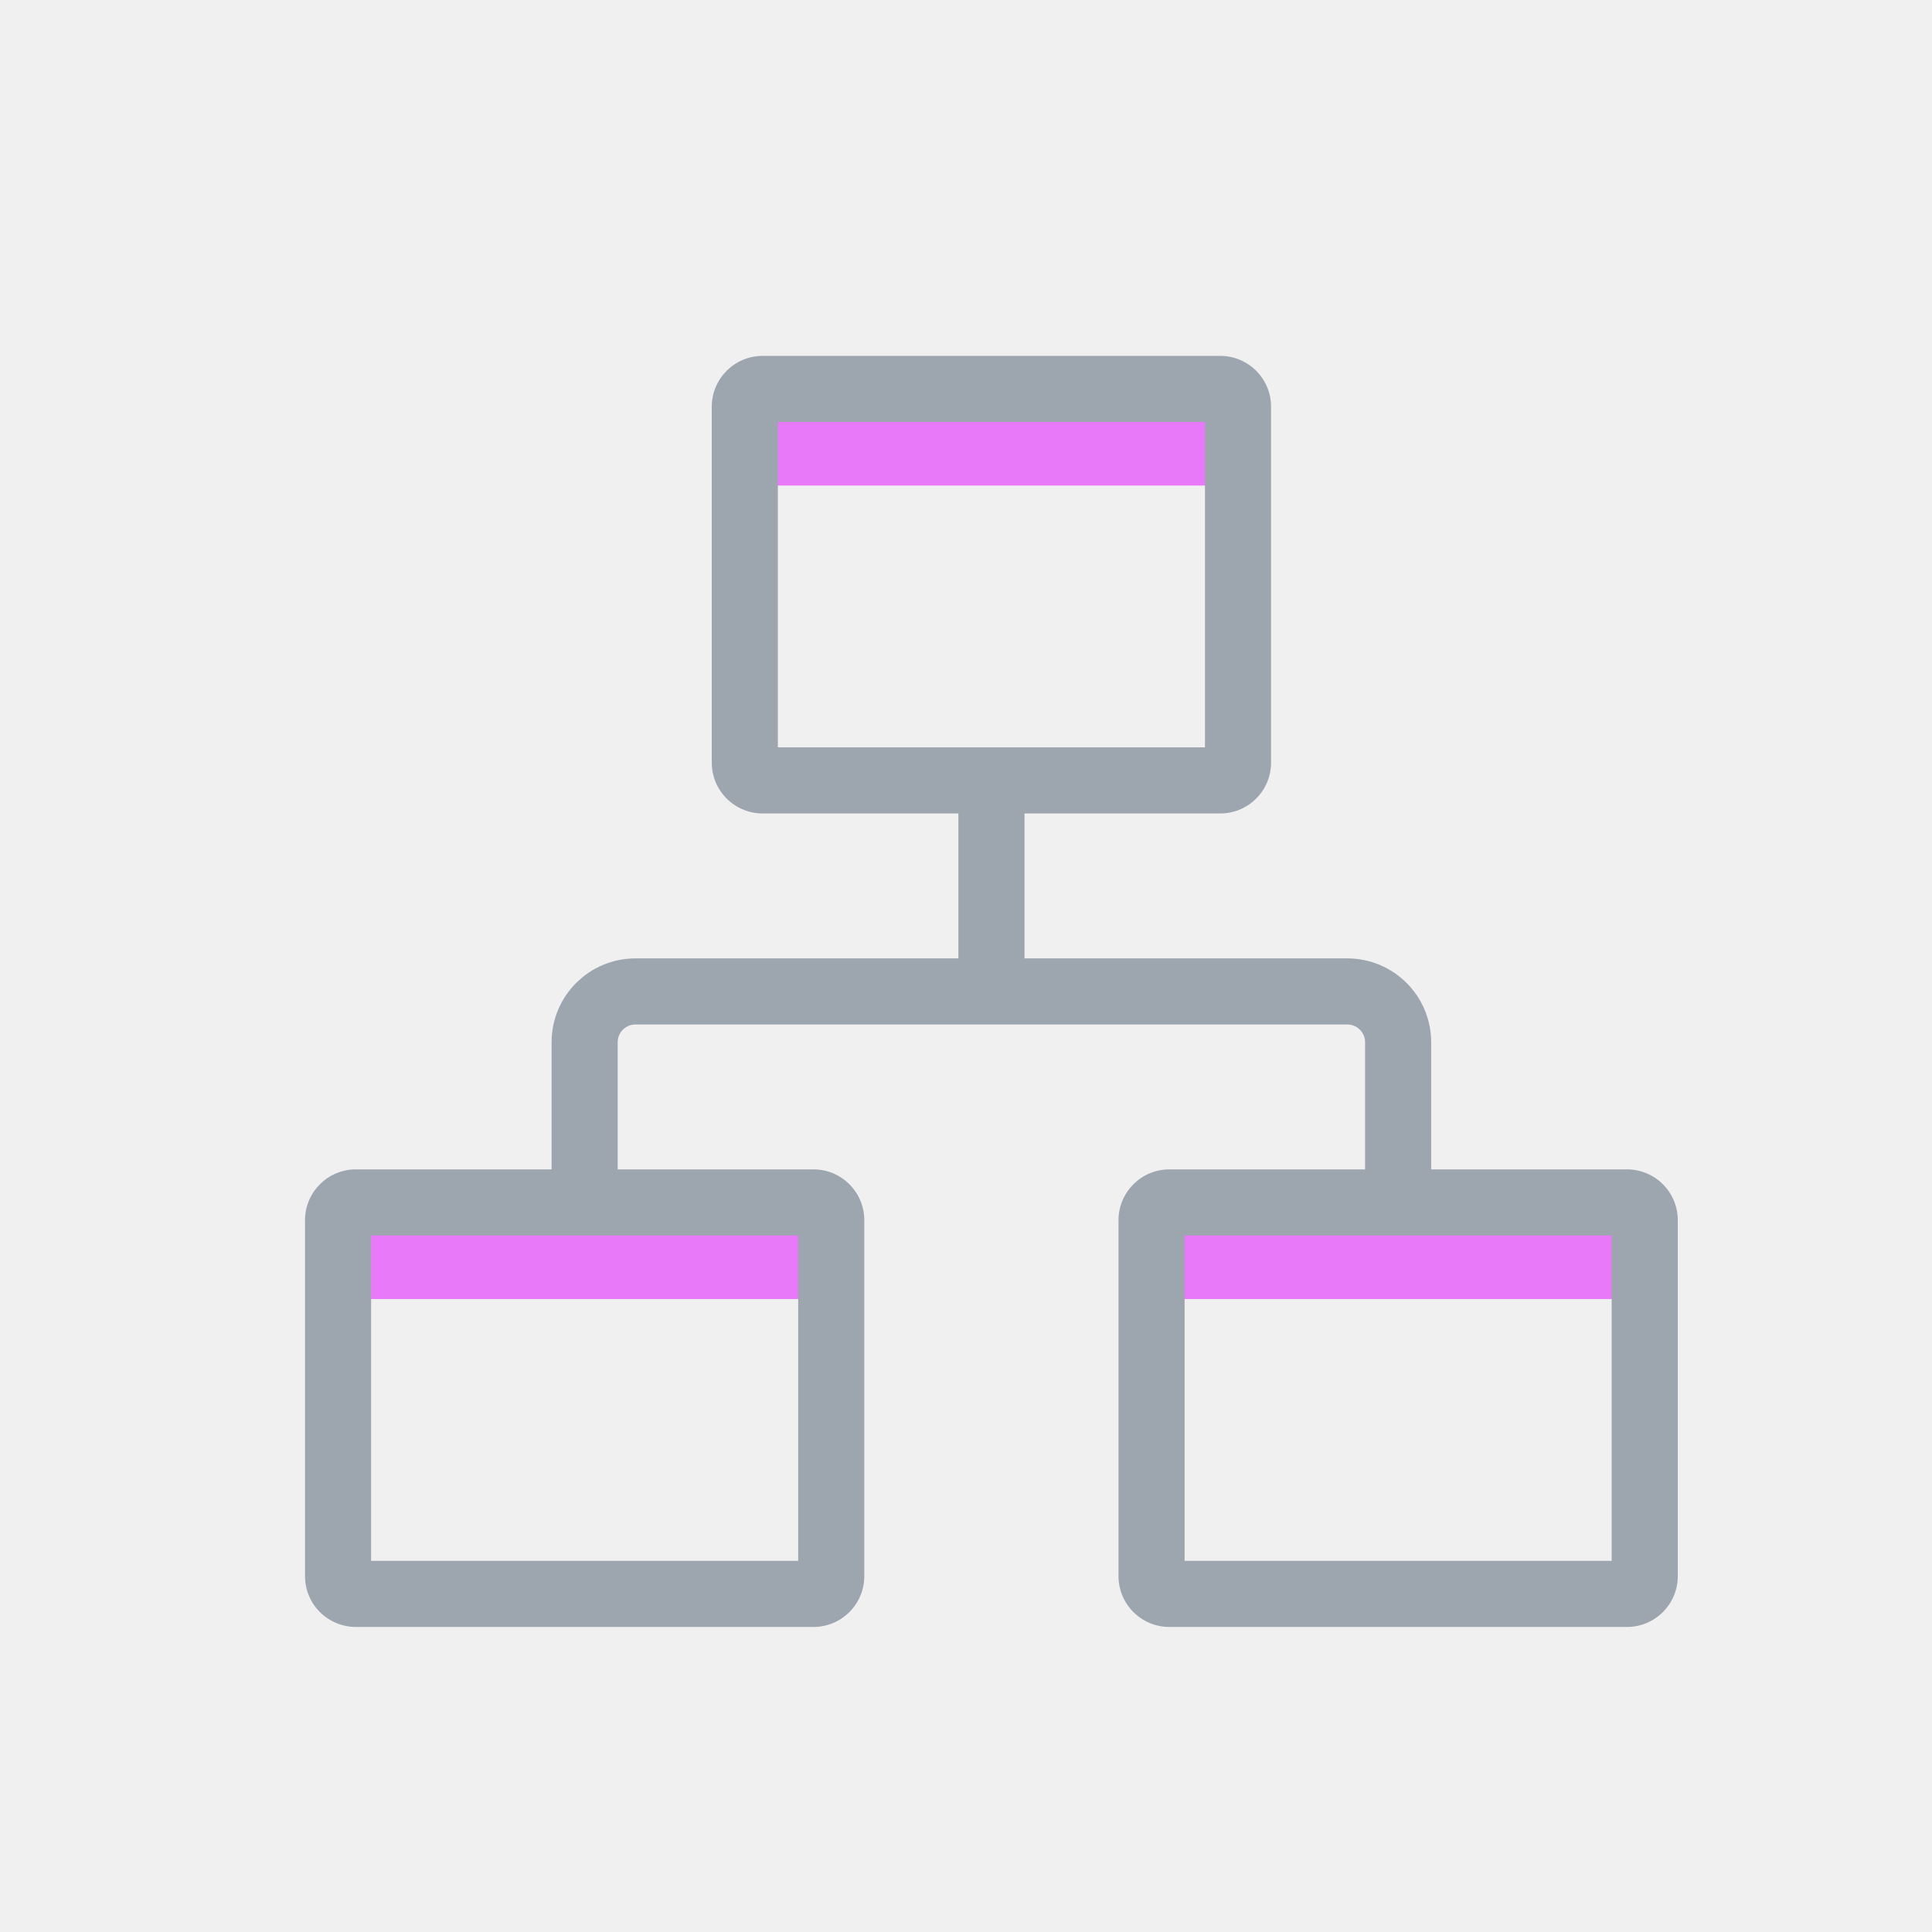
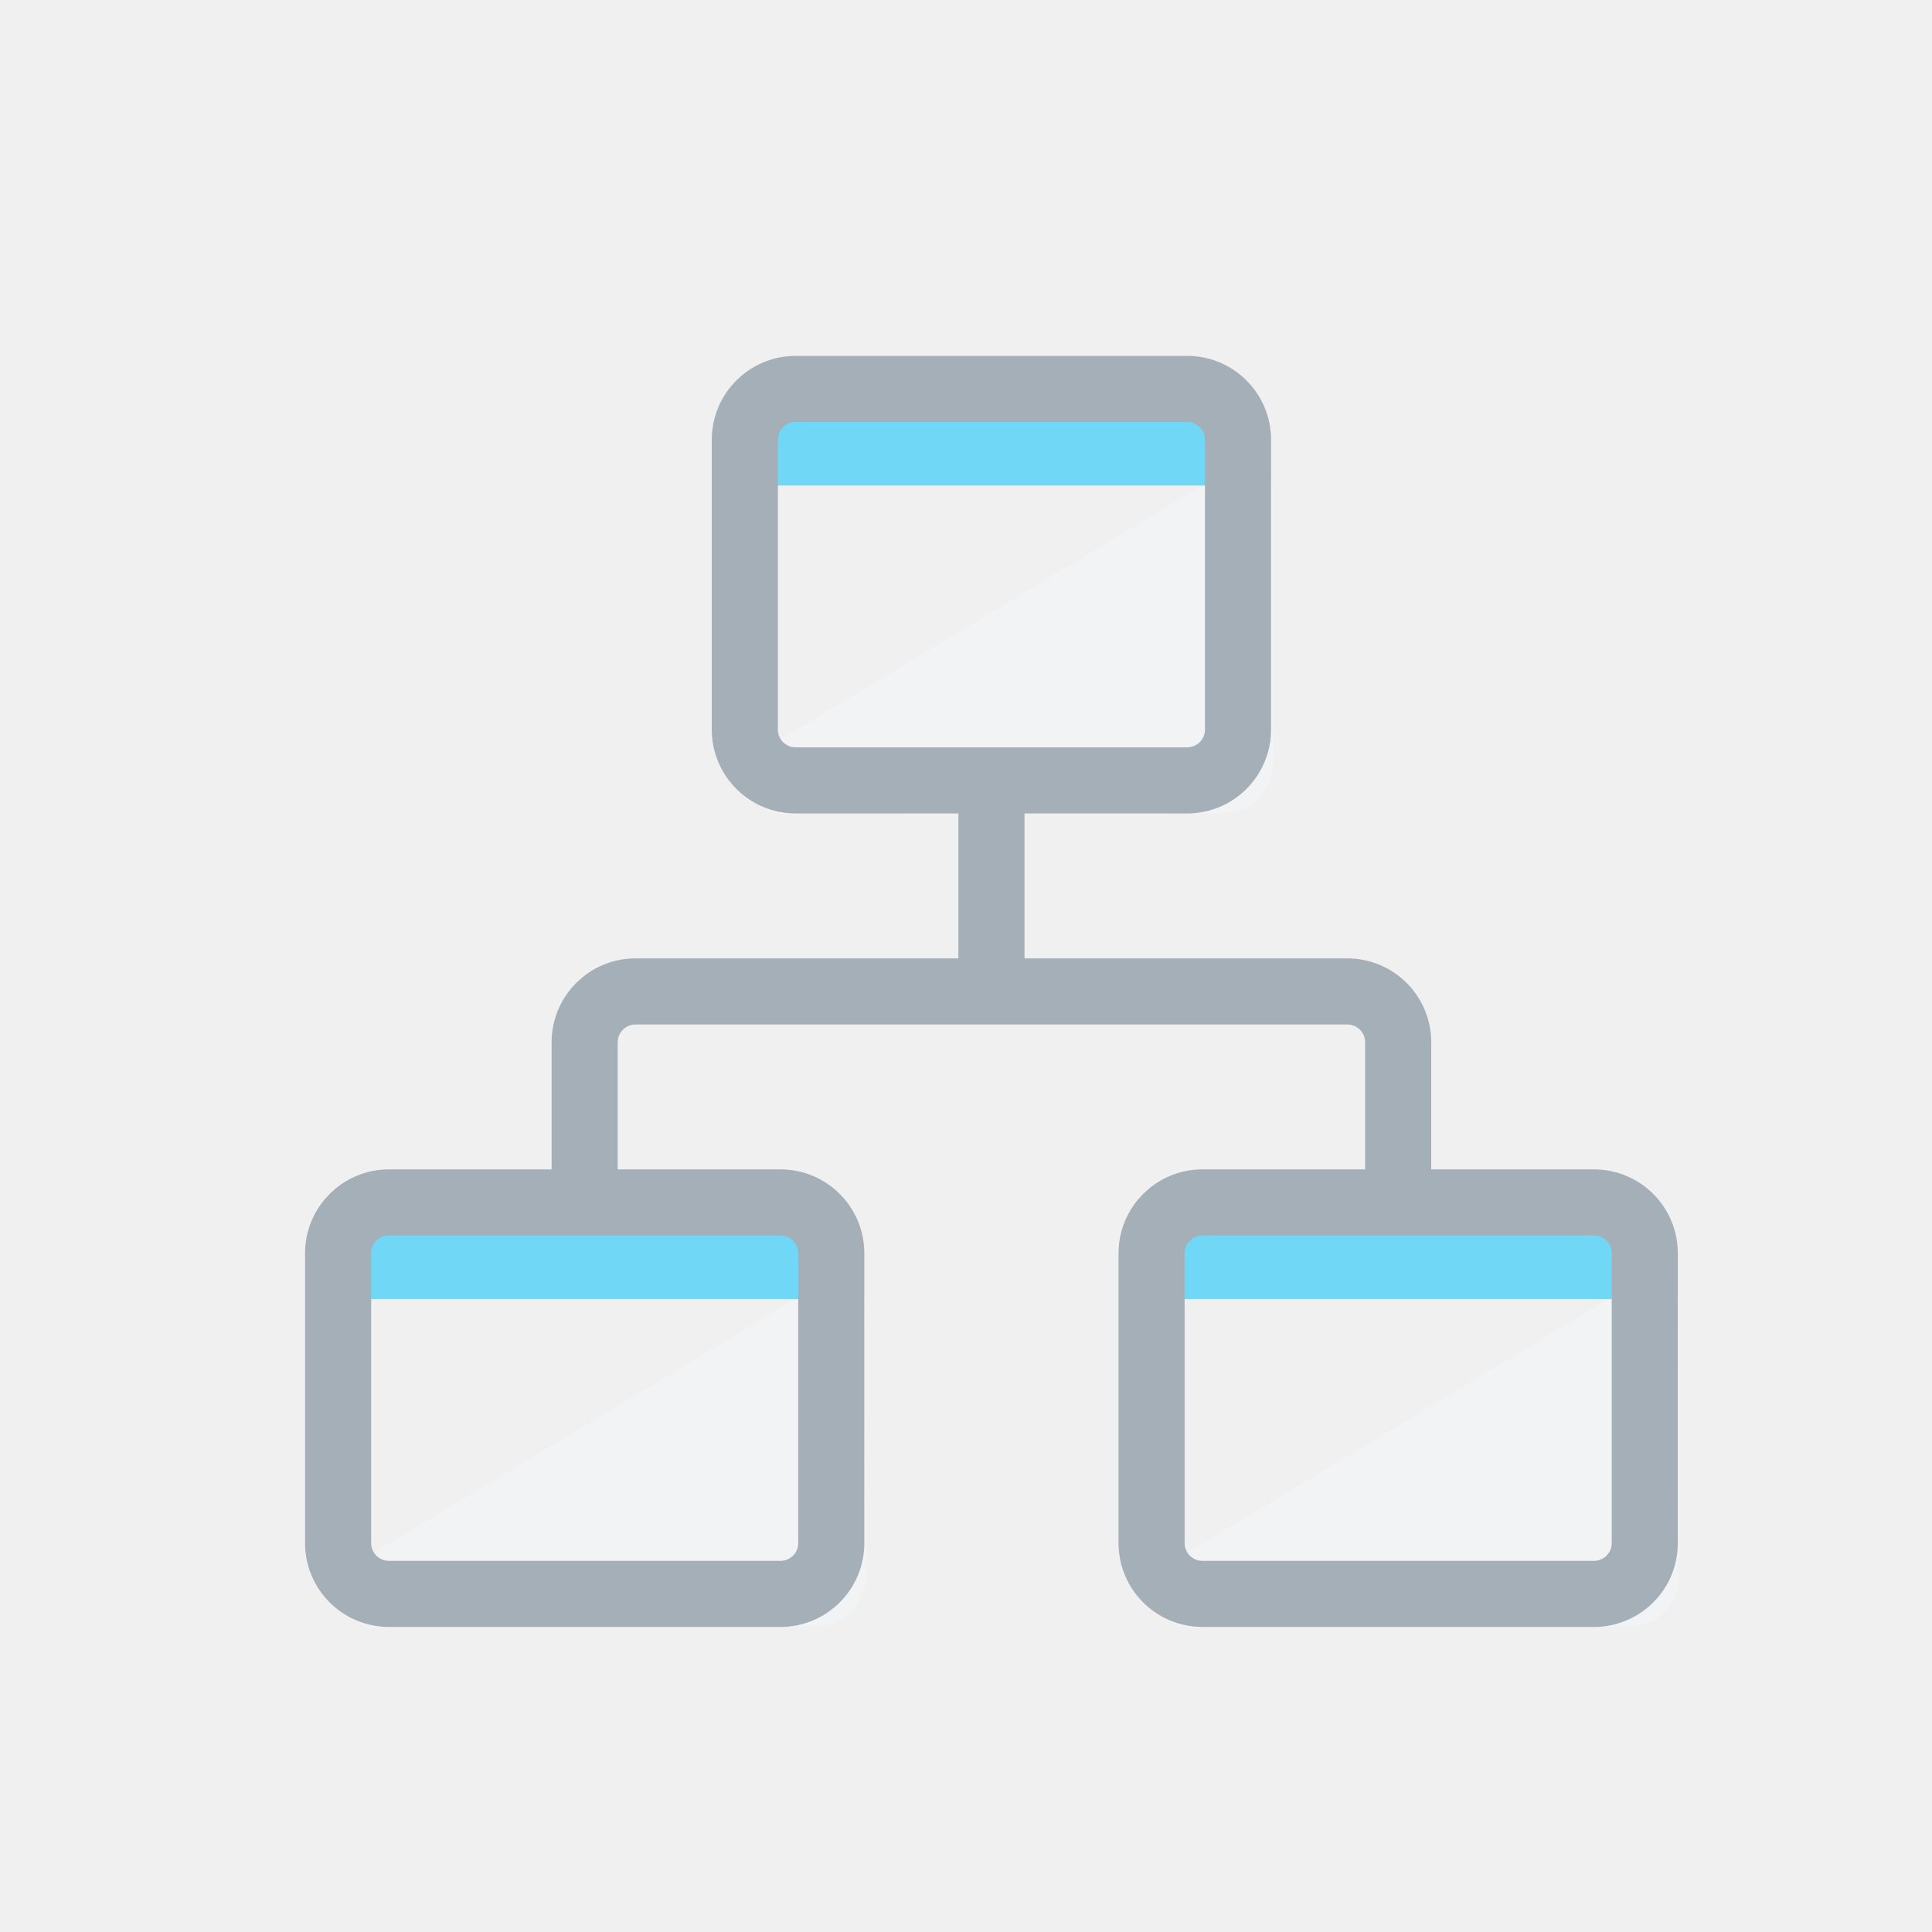
- <svg xmlns="http://www.w3.org/2000/svg" width="48" height="48" viewBox="0 0 48 48" fill="none">
-   <path d="M18.947 11.242H30.316" stroke="#E879F9" stroke-width="1.642" />
-   <mask id="path-2-inside-1_1909_232654" fill="white">
-     <rect x="17.684" y="8.842" width="13.895" height="11.368" rx="1.263" />
-   </mask>
-   <rect x="17.684" y="8.842" width="13.895" height="11.368" rx="1.263" stroke="#9DA5AE" stroke-width="3.284" mask="url(#path-2-inside-1_1909_232654)" />
-   <path d="M8.842 31.453H20.21" stroke="#E879F9" stroke-width="1.642" />
-   <mask id="path-4-inside-2_1909_232654" fill="white">
-     <rect x="7.578" y="29.053" width="13.895" height="11.368" rx="1.263" />
-   </mask>
-   <rect x="7.578" y="29.053" width="13.895" height="11.368" rx="1.263" stroke="#9DA5AE" stroke-width="3.284" mask="url(#path-4-inside-2_1909_232654)" />
-   <path d="M29.053 31.453H40.421" stroke="#E879F9" stroke-width="1.642" />
-   <mask id="path-6-inside-3_1909_232654" fill="white">
-     <rect x="27.789" y="29.053" width="13.895" height="11.368" rx="1.263" />
-   </mask>
-   <rect x="27.789" y="29.053" width="13.895" height="11.368" rx="1.263" stroke="#9DA5AE" stroke-width="3.284" mask="url(#path-6-inside-3_1909_232654)" />
-   <path d="M14.525 30.316V25.895C14.525 25.197 15.091 24.632 15.789 24.632H33.473C34.17 24.632 34.736 25.197 34.736 25.895V30.316" stroke="#9DA5AE" stroke-width="1.642" />
-   <path d="M24.632 18.947V24" stroke="#9DA5AE" stroke-width="1.642" />
+ <svg xmlns="http://www.w3.org/2000/svg" width="48px" height="48px" viewBox="0 0 48 48" version="1.1">
+   <g stroke="none" stroke-width="1" fill="none" fill-rule="evenodd">
+     <path d="M31.626,12.122 L31.634,18.936 C31.635,19.633 31.071,20.199 30.374,20.201 L19.495,20.228 C19.007,20.229 18.61,19.834 18.609,19.346 C18.608,19.035 18.771,18.746 19.037,18.586 L30.668,11.582 C30.967,11.402 31.355,11.498 31.535,11.797 C31.594,11.895 31.625,12.008 31.626,12.122 Z" fill="#F1F3F5" />
+     <path d="M41.719,32.336 L41.728,39.15 C41.729,39.847 41.165,40.413 40.468,40.415 L29.589,40.442 C29.101,40.443 28.704,40.048 28.702,39.56 C28.702,39.249 28.864,38.96 29.131,38.8 L40.762,31.796 C41.061,31.616 41.449,31.712 41.629,32.011 C41.688,32.109 41.719,32.222 41.719,32.336 Z" fill="#F1F3F5" />
+     <path d="M21.509,32.336 L21.517,39.15 C21.518,39.847 20.954,40.413 20.257,40.415 L9.378,40.442 C8.89,40.443 8.493,40.048 8.492,39.56 C8.491,39.249 8.654,38.96 8.92,38.8 L20.551,31.796 C20.85,31.616 21.238,31.712 21.418,32.011 C21.477,32.109 21.509,32.222 21.509,32.336 Z" fill="#F1F3F5" />
+     <path d="M18.947,11.242 L30.316,11.242" stroke="#71D7F7" stroke-width="1.642" />
+     <rect stroke="#A4AFB7" stroke-width="1.642" x="18.505" y="9.663" width="12.253" height="9.726" rx="1.263" />
+     <path d="M8.842,31.453 L20.211,31.453" stroke="#71D7F7" stroke-width="1.642" />
+     <rect stroke="#A4AFB7" stroke-width="1.642" x="8.4" y="29.874" width="12.253" height="9.726" rx="1.263" />
+     <path d="M29.053,31.453 L40.421,31.453" stroke="#71D7F7" stroke-width="1.642" />
+     <rect stroke="#A4AFB7" stroke-width="1.642" x="28.611" y="29.874" width="12.253" height="9.726" rx="1.263" />
+     <path d="M14.526,30.316 L14.526,25.895 C14.526,25.197 15.092,24.632 15.789,24.632 L33.474,24.632 C34.171,24.632 34.737,25.197 34.737,25.895 L34.737,30.316" stroke="#A4AFB7" stroke-width="1.642" />
+     <path d="M24.632,18.947 L24.632,24" stroke="#A4AFB7" stroke-width="1.642" />
+   </g>
</svg>
